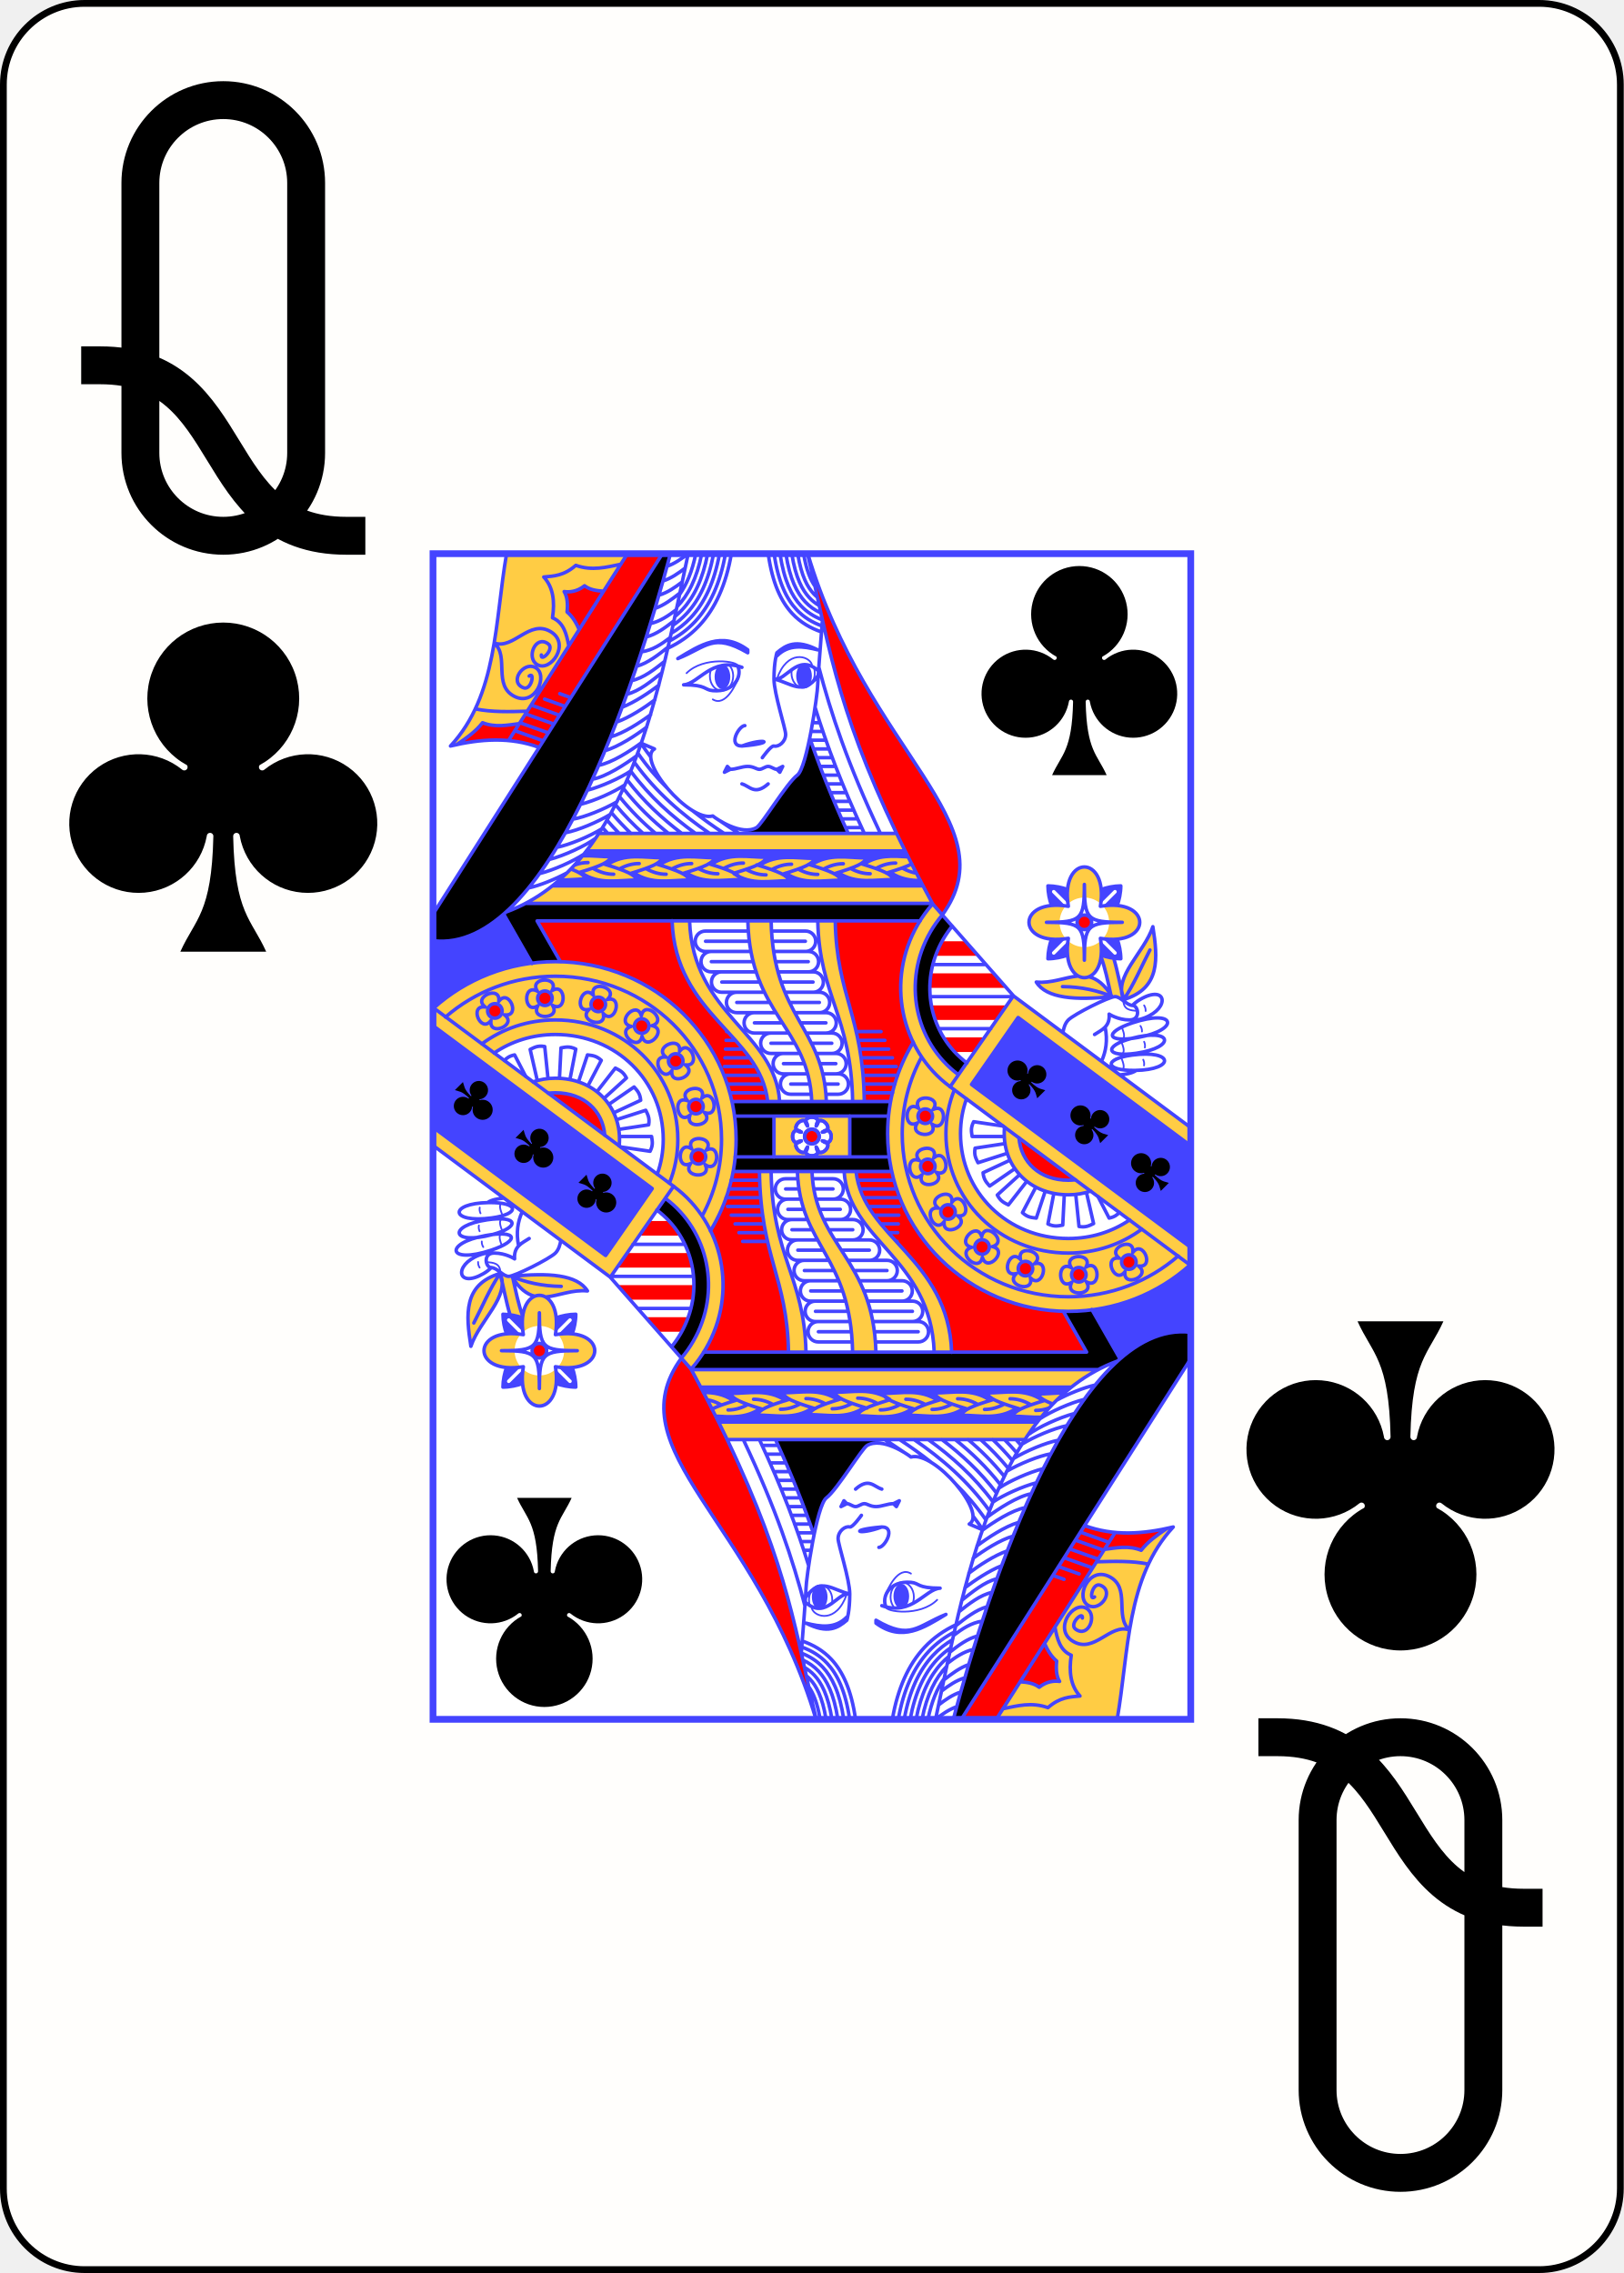
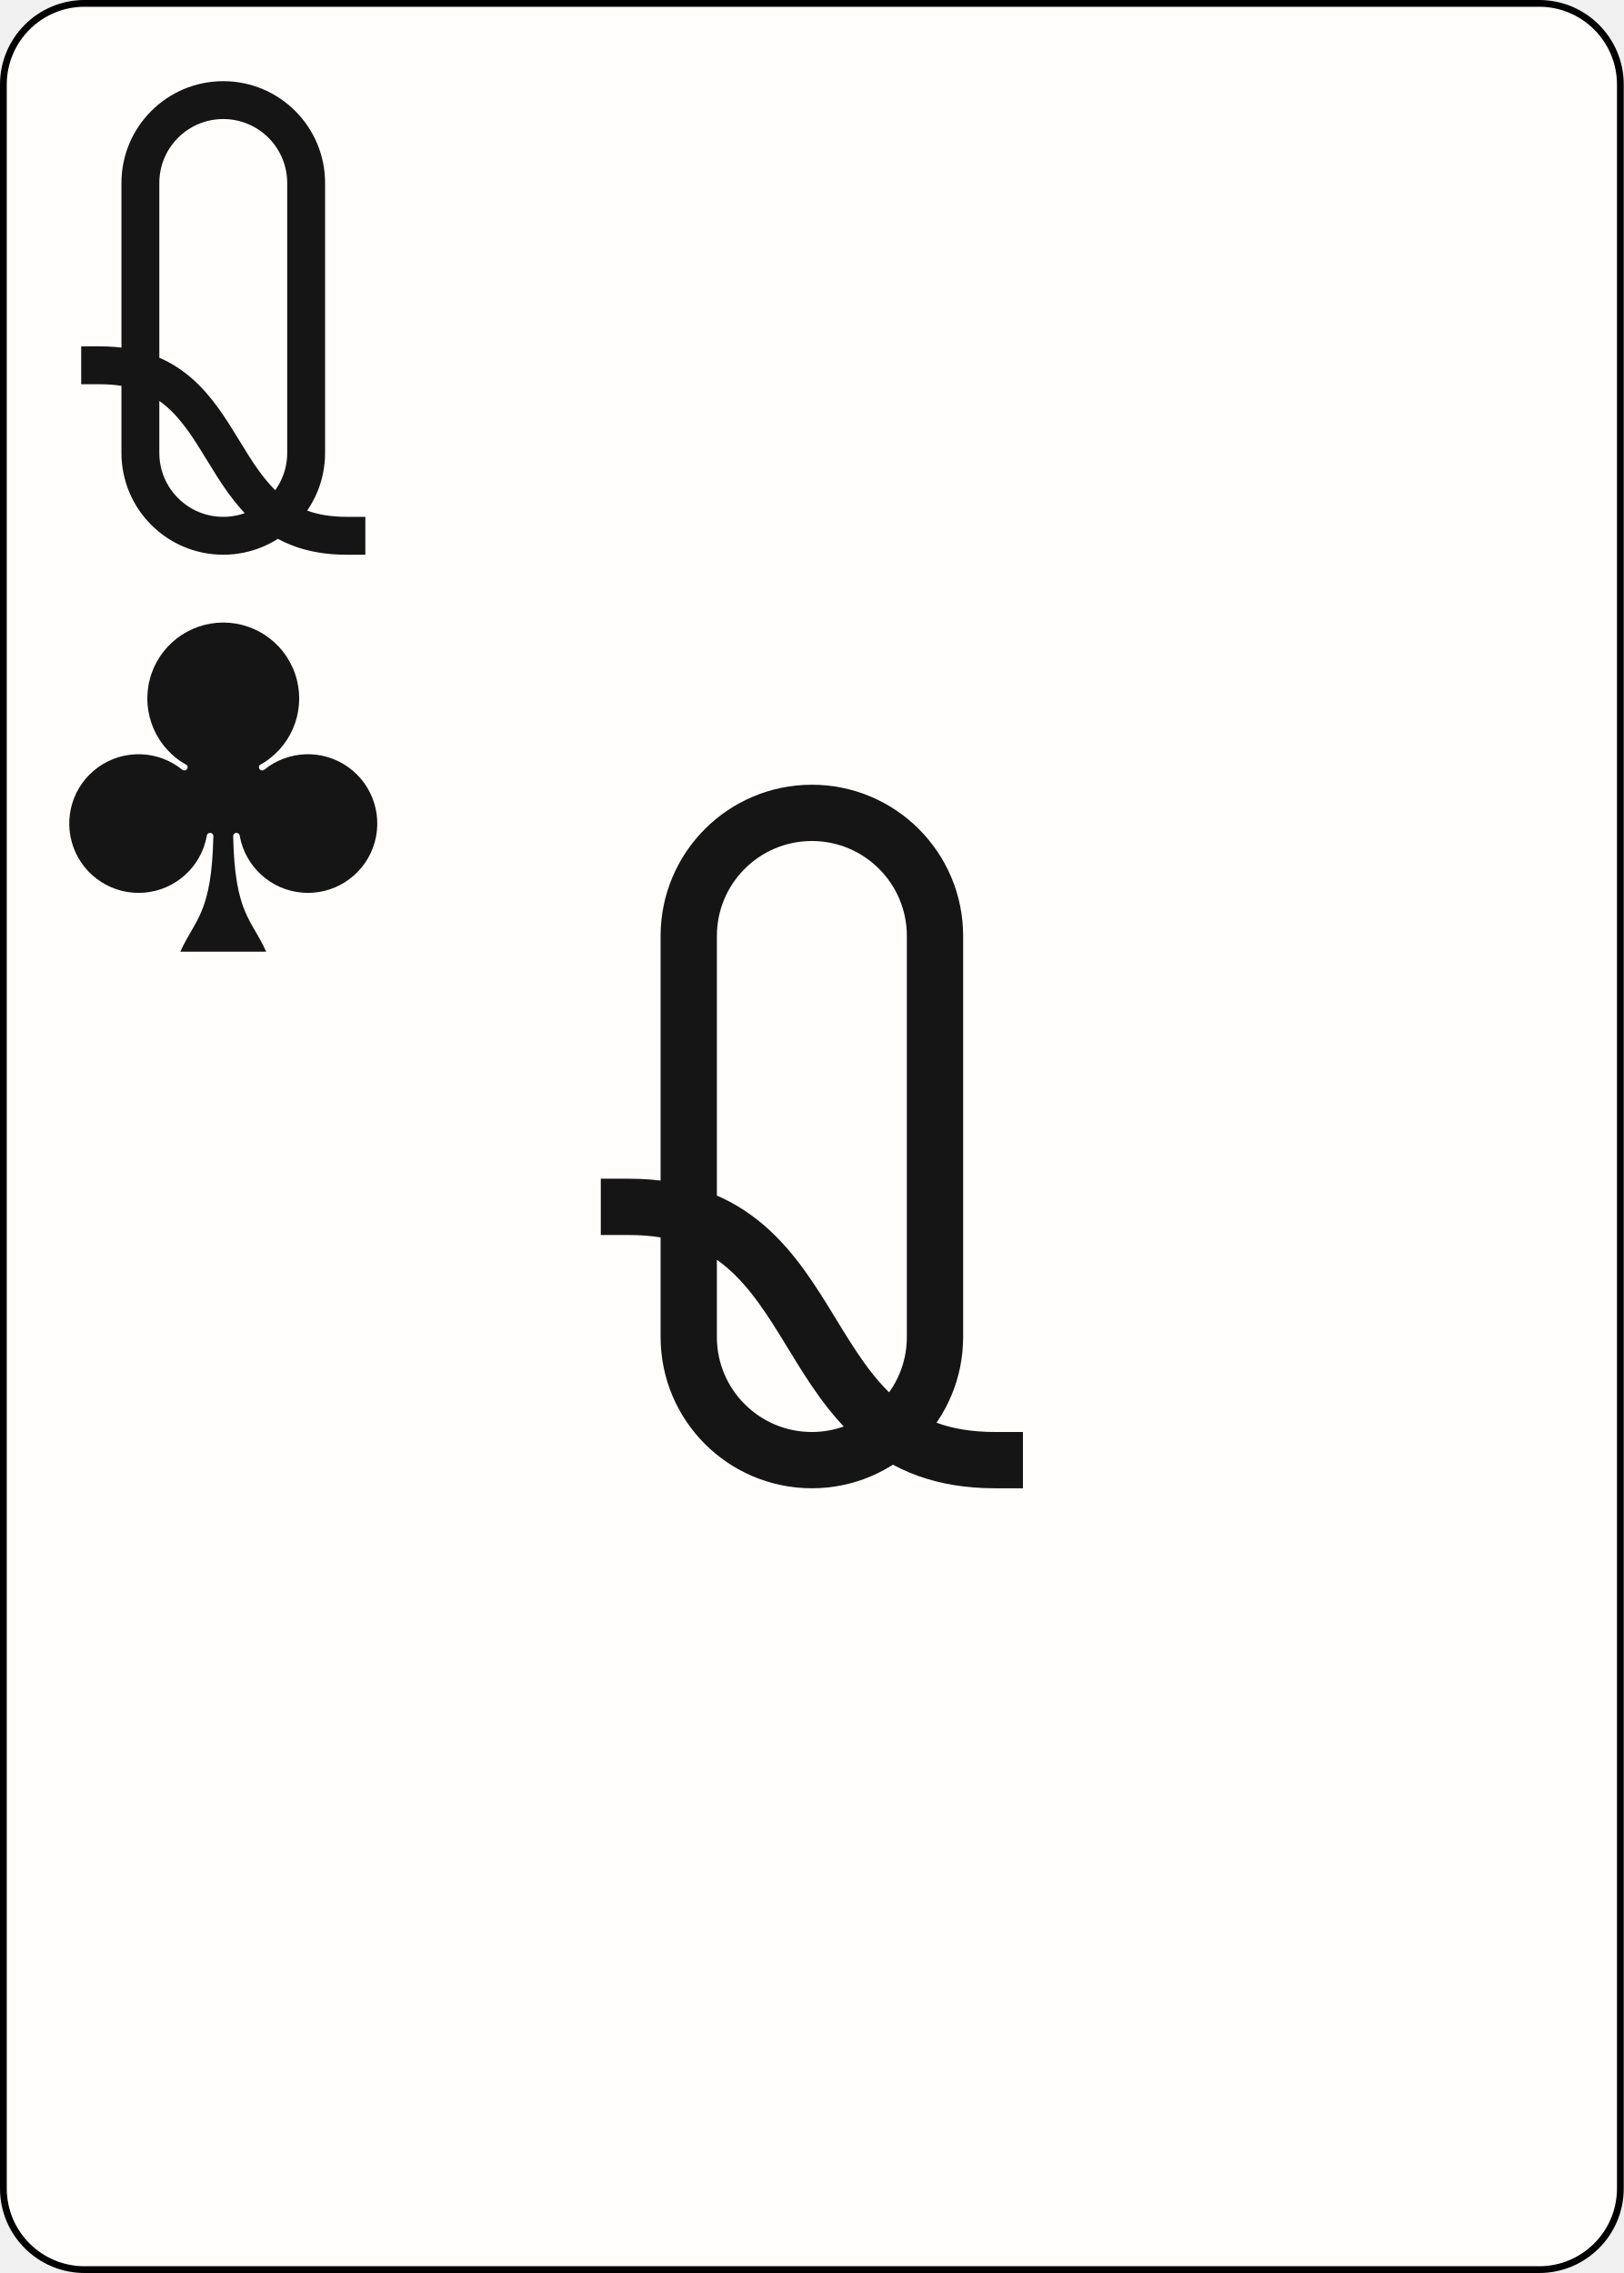
<svg xmlns="http://www.w3.org/2000/svg" xmlns:xlink="http://www.w3.org/1999/xlink" class="card" face="QC" height="3.5in" preserveAspectRatio="none" viewBox="-120 -168 240 336" width="2.5in">
  <defs>
+     <symbol id="SCQ" viewBox="-600 -600 1200 1200" preserveAspectRatio="xMinYMid">
+       <path d="M30 150C35 385 85 400 130 500L-130 500C-85 400 -35 385 -30 150A10 10 0 0 0 -50 150A210 210 0 1 1 -124 -51A10 10 0 0 0 -110 -65A230 230 0 1 1 110 -65A10 10 0 0 0 124 -51A210 210 0 1 1 50 150A10 10 0 0 0 30 150Z" fill="#151515" />
+     </symbol>
    <symbol id="VCQ" viewBox="-500 -500 1000 1000" preserveAspectRatio="xMinYMid">
-       <path d="M-260 100C40 100 -40 460 260 460M-175 0L-175 -285A175 175 0 0 1 175 -285L175 285A175 175 0 0 1 -175 285Z" stroke="black" stroke-width="80" stroke-linecap="square" stroke-miterlimit="1.5" fill="none" />
+       <path d="M-260 100C40 100 -40 460 260 460M-175 0L-175 -285A175 175 0 0 1 175 -285L175 285A175 175 0 0 1 -175 285Z" stroke="#151515" stroke-width="80" stroke-linecap="square" stroke-miterlimit="1.5" fill="none" />
    </symbol>
-     <symbol id="SCQ" viewBox="-600 -600 1200 1200" preserveAspectRatio="xMinYMid">
-       <path d="M30 150C35 385 85 400 130 500L-130 500C-85 400 -35 385 -30 150A10 10 0 0 0 -50 150A210 210 0 1 1 -124 -51A10 10 0 0 0 -110 -65A230 230 0 1 1 110 -65A10 10 0 0 0 124 -51A210 210 0 1 1 50 150A10 10 0 0 0 30 150Z" fill="black" />
-     </symbol>
-     <symbol id="CQ6" preserveAspectRatio="none" viewBox="0 0 1300 2000">
-       <path stroke="#44F" stroke-linecap="round" stroke-linejoin="round" stroke-width="3" fill="none" d="M1184.474,767.204c0.351,15.415 12.042,16.451 23.907,17.267M1181.451,811.742c3.624,9.318 6.246,17.206 2.045,21.086M1180.799,836.888c3.624,9.318 6.246,17.206 2.045,21.086M1180.799,864.63c3.624,9.318 6.246,17.206 2.045,21.086M1213.717,810.276c1.874,2.948 2.833,6.142 2.593,9.658M1220,837.405c1.457,3.175 1.974,6.47 1.259,9.92M1218.488,868.185c1.483,3.163 2.027,6.453 1.341,9.91M1220,775c1.874,2.948 2.833,6.142 2.593,9.658M435,205c29.854,-29.76 89.915,-20.22 87.766,-12.149M480,250c21.575,13.391 40,-25 45,-40M590,215c17.561,-51.28 55,-40 60,-25M507.389,190.373C512.025,194.951 515,202.041 515,210c0,13.807 -8.954,25 -20,25 -11.046,0 -20,-11.193 -20,-25 0,-4.329 0.88,-8.4 2.429,-11.951M653.486,195.441C654.462,198.386 655,201.614 655,205c0,13.807 -8.954,25 -20,25 -11.046,0 -20,-11.193 -20,-25 0,-2.248 0.237,-4.427 0.683,-6.5" />
-       <use xlink:href="#SCQ" height="90" width="90" transform="translate(1017,901)scale(1,1)rotate(-45)translate(-45,-45)" />
-       <use xlink:href="#SCQ" height="90" width="90" transform="translate(1125,978)scale(1,1)rotate(-45)translate(-45,-45)" />
-       <use xlink:href="#SCQ" height="90" width="90" transform="translate(1229,1060)scale(1,1)rotate(-45)translate(-45,-45)" />
-     </symbol>
-     <symbol id="CQ5" preserveAspectRatio="none" viewBox="0 0 1300 2000">
-       <path stroke="#44F" stroke-linecap="round" stroke-linejoin="round" stroke-width="6" fill="none" d="M1300,984.779 996.277,759.002M1.196,779.562C56.29,730.138 129.568,700 210,700c171.208,0 310,136.553 310,305 10e-6,57.291 -16.055,110.892 -43.98,156.687M1.931,780.02l410.831,305.396M513.054,940h271.265M1300,1190.265 923.935,910.712M995.839,758.469 887.238,914.584M1003.748,795.85l-79.783,114.688M857.199,600.859 995.817,758.501M886.75,914.2C801.788,851.428 776.521,731.931 831.679,636.394c7.512,-13.01 16.154,-24.951 25.724,-35.766M901.002,893.651c-74.41,-55.386 -96.537,-160.121 -47.672,-244.758 6.038,-10.457 12.883,-20.13 20.404,-28.982M1004.2,796.043l295.8,219.887M916.148,873.919C851.943,826.128 832.433,735.788 875.199,661.715c4.713,-8.163 9.972,-15.754 15.701,-22.768M995.058,760H853.114M948.905,705H857.469M957.032,815H867.918M856.888,600H158.867M840.923,570H204.844M810,510H262.997M795.06,480H284.483M642.495,0.159C676.821,141.573 688.844,258.107 795.312,480c17.86,37.224 38.379,77.412 62.106,121.181M835.988,630H179.392M690.092,630.29c2.322,128.345 47.798,162.203 49.837,309.394M660.11,630.29c2.786,128.345 57.357,162.203 59.805,309.394M580.102,630.115c3.399,166.062 90.388,181.846 94.73,309.83M540.125,630.107c4.041,161.399 104.662,181.691 109.681,309.838M440.176,630.1c5.673,161.472 146.941,190.921 154.509,309.865M410.168,629.718c5.633,161.815 151.469,195.793 164.083,310.257M517.652,965H781.417M509.15,925l62.516,-10e-6M504.582,910l62.916,1e-5M499.133,895l62.156,1e-5M499.838,880 553.158,880M500.807,865 543.344,865M501.773,850l30.053,-10e-6M502.742,835l16.242,2e-5M739.443,925h48.93M738.811,910h53.465M737.709,895 797.117,895M736.215,880H794.783M734.383,865h53.879M732.031,850h49.707M729.197,835H775.217M725.963,820h42.732M503.709,820l1.689,1e-5M1278.483,1205.026C1228.267,1248.565 1162.43,1275 1090,1275 932.085,1275 805,1149.714 805,995c-10e-6,-47.532 11.992,-92.13 33.2,-131.287M1215.934,1159.081C1180.985,1184.775 1137.859,1200 1090,1200c-118.247,0 -210,-91.356 -210,-205 -10e-6,-26.728 5.074,-51.778 14.401,-74.884M1102.059,1074.276c-3.866,0.477 -7.882,0.724 -12.059,0.724 -49.229,0 -81.28,-31.039 -84.697,-72.551M1128.178,1093.705C1116.585,1097.779 1103.872,1100 1090,1100c-65.355,0 -110,-46.117 -110,-105 0,-3.776 0.184,-7.432 0.545,-10.984M1195.088,1143.205C1165.452,1163.257 1129.736,1175 1090,1175c-105.024,0 -185,-80.047 -185,-180 -10e-6,-21.157 3.582,-40.966 10.251,-59.442M657.5,981.893c3.536,-24.749 35.355,7.071 10.607,10.607 20,-15 20,30 0,15 24.749,3.535 -7.071,35.355 -10.607,10.607 15,20 -30,20 -15,0 -3.536,24.749 -35.355,-7.071 -10.607,-10.607 -20,15 -20,-30 0,-15 -24.749,-3.535 7.071,-35.355 10.607,-10.607 -15,-20 30,-20 15,0v0M662.5,1000A12.5,12.5 0 0 1 650,1012.5 12.5,12.5 0 0 1 637.5,1000 12.5,12.5 0 0 1 650,987.5 12.5,12.5 0 0 1 662.5,1000v0M585,965v70M218.769,700.347 178.628,630.099M169.752,703.316 121.678,619.187M393.636,-1.6083941e-4 -3.6588575e-4,618.572M182.285,332.461C132.42,314.002 81.424,317.784 30,330 110.68,243.29 106.097,115.712 126.231,-0.019M333.636,-1.381201e-4 129.949,320.081M407.504,-0.495C347.657,225.87 197.332,687.942 0.002,664.067M437.92,-0.377C389.737,223.713 339.24,535.909 125.687,614.725M140.371,303.704l48.889,17.46M149.074,290.027l48.888,17.46M158.703,274.894l48.889,17.46M168.334,259.762l48.889,17.46M191.5,249.464l35.351,12.625M217.5,240.178l18.981,6.779M41.885,326.784C57.688,315.967 73.403,305.062 85,290c21.739,8.59 42.457,4.21 63.307,1.516M72.987,266.426c27.732,5.564 57.993,4.792 88.322,3.845M105.351,153.767C131.238,176.184 102.29,226.145 140,245c36.056,18.028 59.083,-37.958 35,-50 -20,-10 -45,25 -20,35 14.131,5.652 20.131,-28.64 10,-20M105.154,153.345c33.418,11.492 60.155,-41.413 96.812,-19.505 34.602,20.681 -0.183,70.226 -23.296,56.412 -19.194,-11.472 -3.156,-51.381 18.729,-35.696 12.371,8.866 -13.299,32.383 -11.472,19.194M232.953,158.421C229.172,137.653 224.093,117.97 205,110c4.185,-27.894 1.423,-52.339 -15,-70 17.356,-1.619 34.466,-1.969 55,-20 27.97,9.931 52.531,3.199 77.423,-1.913M250.778,130.151C245.718,118.856 239.783,108.146 230,100c1.504,-14.349 0.287,-26.396 -5,-35 8.496,1.206 21.772,0.599 35,-10 8.991,6.928 20.596,8.627 32.671,9.386M394.495,46.885c13.934,-4.563 26.21,-13.093 38.203,-22.3M387.56,71.24C402.284,66.86 415.129,57.983 427.663,48.362M380.892,93.913c15.639,-5.459 29.216,-15.853 42.72,-26.421M372.922,119.952c16.641,-3.748 30.812,-13.406 44.601,-23.982M365.915,142.958c17.686,-4.808 32.63,-16.179 47.473,-27.792M357.527,168.441c18.785,-2.66 34.356,-13.013 49.436,-24.542M349.336,193.211c19.367,-5.353 37.923,-20.228 54.055,-33.012M340.81,217.826c20.312,-4.34 39.847,-19.82 56.77,-33.234M332.495,241.19c21.753,-5.309 42.553,-23.03 60.13,-36.835M324.415,263.521c21.962,-8.66 47.288,-25.829 63.013,-37.795M314.768,288.99c22.178,-7.638 48.957,-25.451 65.936,-38.211M304.756,314.31c22.09,-6.185 50.266,-24.471 68.662,-38.076M295.016,337.987c23.379,-6.632 53.476,-26.685 71.603,-40.397M284.235,363.121c22.643,-4.32 53.991,-24.473 73.969,-39.228M273.576,386.992c23.431,-4.181 56.539,-25.801 76.566,-40.791M264.803,405.875c24.057,-6.308 56.528,-20.98 74.839,-33.277M252.972,430.092c24.159,-6.009 57.732,-21.062 76.538,-33.656M239.792,455.583c21.064,-3.607 53.839,-17.136 75.832,-29.886M226.997,478.928c22.278,-4.36 55.94,-18.663 77.112,-31.55M212.379,503.852c22.427,-4.477 56.123,-18.85 77.147,-31.73M199.124,524.801c26.144,-6.728 62.615,-23.588 79.85,-36.518M182.562,548.944c24.044,-5.904 57.633,-20.912 76.609,-33.531M163.805,573.558c19.156,-4.09 45.851,-14.943 66.056,-25.885M661.877,194.546c20.526,78.558 49.889,167.389 105.543,285.038M668.153,113.288C665.264,149.955 660,217.745 660,225c0,15 -18.164,142.538 -35,155 -17.901,13.25 -60.727,84.764 -70,90 -25.806,14.571 -68.619,-14.676 -75,-20 -40.525,11.388 -131.542,-97.081 -100,-115l-23.233,-9.957M655.865,264.818c19.063,61.807 45.052,131.477 84.196,215.326M646.267,316.049c16.729,48.809 37.961,102.625 66.08,163.751M735.424,470H707.98M728.566,455 701.295,455M721.896,440H694.609M715.338,425 688.229,425M708.979,410 681.984,410M702.721,395 675.74,395M696.697,380H669.891M690.744,365 664.092,365M685.219,350H658.398M679.719,335H653.039M674.219,320H647.68M669.021,305 649.015,305M663.856,290H651.067M403.081,403.569C384.659,385.28 367.245,364.973 351.203,341.917M499.647,480.085C480.8,467.686 462.295,454.602 444.405,440.286M474.764,480.089C427.465,447.622 382.831,409.814 345.322,357.736M450.501,480.066C410.107,450.979 372.044,417.225 339.195,373.028M427.075,480.151C393.178,454.454 361.2,424.911 332.919,387.965M404.064,480.012C376.394,457.835 350.201,432.699 326.497,402.577M382.141,480.187C360.128,461.526 339.177,440.738 319.823,416.75M360.497,480.02c-16.625,-14.96 -32.567,-31.29 -47.58,-49.479M339.916,480.219C328.144,468.99 316.755,456.994 305.841,444.047M319.538,480.013C312.35,472.723 305.322,465.114 298.475,457.142M299.983,480.027c-3.088,-3.326 -6.143,-6.717 -9.163,-10.178M373.426,348.627c-5.559,-7.233 -10.976,-14.751 -16.237,-22.58M525,480c-11.007,-6.987 -21.924,-14.154 -32.698,-21.608M400,550c-11.508,0.084 -22.758,-3.17 -33.797,-9.171M344.866,547.812C375.596,568.645 408.061,559.823 440,560c-4.364,-9.305 -15.999,-15.118 -55.824,-27.242M443.765,531.706c-11.508,-0.084 -22.758,3.17 -33.797,9.171M388.631,533.894c30.729,-20.833 63.195,-12.011 95.134,-12.188 -4.364,9.305 -15.999,15.118 -55.824,27.242M488.797,549.171C477.289,549.256 466.039,546.001 455,540M433.663,546.983c30.729,20.833 63.195,12.011 95.134,12.188 -4.364,-9.305 -15.999,-15.118 -55.824,-27.242M532.562,530.878c-11.508,-0.084 -22.758,3.17 -33.797,9.171M477.428,533.065c30.729,-20.833 63.195,-12.011 95.134,-12.188 -4.364,9.305 -15.999,15.118 -55.824,27.242M571.369,551.106c-11.508,0.084 -22.758,-3.17 -33.797,-9.171M516.235,548.918c30.729,20.833 63.195,12.011 95.134,12.188 -4.364,-9.305 -15.999,-15.118 -55.824,-27.242M615.134,532.812c-11.508,-0.084 -22.758,3.17 -33.797,9.171M560,535c30.729,-20.833 63.195,-12.011 95.134,-12.188 -4.364,9.305 -15.999,15.118 -55.824,27.242M660.165,550.277c-11.508,0.084 -22.758,-3.17 -33.797,-9.171M605.032,548.089c30.729,20.833 63.195,12.011 95.134,12.188 -4.364,-9.305 -15.999,-15.118 -55.824,-27.242M703.93,531.983c-11.508,-0.084 -22.758,3.17 -33.797,9.171M648.797,534.171c30.729,-20.833 63.195,-12.011 95.134,-12.188 -4.364,9.305 -15.999,15.118 -55.824,27.242M750.032,549.122c-11.508,0.084 -22.758,-3.17 -33.797,-9.171M694.898,546.935c30.729,20.833 63.195,12.011 95.134,12.188 -4.364,-9.305 -15.999,-15.118 -55.824,-27.242M793.797,530.829C782.289,530.744 771.039,533.999 760,540M738.663,533.017c24.743,-16.774 50.612,-14.322 76.425,-12.823M821.53,532.19c-8.333,4.473 -21.699,9.226 -43.558,15.881M310,550c-11.508,0.084 -22.758,-3.17 -33.797,-9.171M254.866,547.812c30.729,20.833 63.195,12.011 95.134,12.188 -4.364,-9.305 -15.999,-15.118 -55.824,-27.242M353.765,531.706c-11.508,-0.084 -22.758,3.17 -33.797,9.171M298.631,533.894c30.729,-20.833 63.195,-12.011 95.134,-12.188 -4.364,9.305 -15.999,15.118 -55.824,27.242M256.89,518.377c16.295,-0.549 32.754,1.711 49.075,1.62 -4.364,9.305 -15.999,15.118 -55.824,27.242M265.966,529.997c-7.813,-0.057 -15.508,1.425 -23.098,4.26M218.576,559.997c14.509,-0.011 29.121,-1.787 43.624,-1.706 -2.955,-6.301 -9.244,-11 -25.362,-17.143M829.563,548.283c-7.888,-1.319 -15.66,-4.163 -23.328,-8.332M784.898,546.935c16.734,11.345 33.983,13.895 51.381,13.894M981.427,1012.159 930,1020c-2.197,12.537 1.914,18.211 5,25l50.346,-16.208M990.046,1040.577l-46.358,21.575c1.13,12.678 6.571,17.092 11.312,22.848l43.329,-29.894M1006.604,1065.375l-38.486,35.021c5.78,11.339 12.476,13.403 19.023,16.974l31.678,-40.556M1034.28,1086.789l-23.009,43.889c9.355,8.631 16.351,8.244 23.73,9.322l15.424,-46.379M1065.125,1097.582 1055,1150c11.46,5.538 18.041,3.134 25.415,2.02l2.627,-52.328M1102.68,1099.282l5.642,55.094c12.536,2.204 18.212,-1.903 25.003,-4.985l-12.301,-53.516M978.19,982.094l-50.64,-7.461C921.774,985.975 924.04,992.604 925,1000h55.238M857.014,966.163a12.5,12.5 0 0 1 -13.44,11.484 12.5,12.5 0 0 1 -11.484,-13.44 12.5,12.5 0 0 1 13.44,-11.484 12.5,12.5 0 0 1 11.484,13.44v0M831.113,976.668c-26.097,12.998 -21.794,-41.833 1.956,-24.923 -12.998,-26.097 41.833,-21.794 24.923,1.956 26.097,-12.998 21.794,41.833 -1.956,24.923 12.998,26.097 -41.833,21.794 -24.923,-1.956v0M861.192,1049.113a12.5,12.5 0 0 1 -10.094,14.513 12.5,12.5 0 0 1 -14.513,-10.094 12.5,12.5 0 0 1 10.094,-14.513 12.5,12.5 0 0 1 14.513,10.094v0M838.795,1065.835c-21.955,19.183 -31.676,-34.951 -4.419,-24.606 -19.183,-21.955 34.951,-31.676 24.606,-4.419 21.955,-19.183 31.676,34.951 4.419,24.606 19.183,21.955 -34.951,31.676 -24.606,4.419v0M895.081,1124.589a12.5,12.5 0 0 1 -6.573,16.41 12.5,12.5 0 0 1 -16.41,-6.573 12.5,12.5 0 0 1 6.573,-16.41 12.5,12.5 0 0 1 16.41,6.573v0M877.016,1145.918c-17.081,23.627 -38.723,-26.936 -9.837,-22.983 -23.627,-17.081 26.936,-38.723 22.983,-9.837 17.081,-23.627 38.723,26.936 9.837,22.983 23.627,17.081 -26.936,38.723 -22.983,9.837v0M950.483,1180.394a12.5,12.5 0 0 1 0.621,17.667 12.5,12.5 0 0 1 -17.667,0.621 12.5,12.5 0 0 1 -0.621,-17.667 12.5,12.5 0 0 1 17.667,-0.621v0M942.581,1207.205c-6.074,28.515 -46.306,-8.986 -18.287,-17.046 -28.515,-6.074 8.986,-46.306 17.046,-18.287 6.074,-28.515 46.306,8.986 18.287,17.046 28.515,6.074 -8.986,46.306 -17.046,18.287v0M1020,1214.696a12.5,12.5 0 0 1 8.413,15.547 12.5,12.5 0 0 1 -15.547,8.414 12.5,12.5 0 0 1 -8.413,-15.547 12.5,12.5 0 0 1 15.547,-8.414v0M1024.847,1242.223c7.243,28.241 -45.471,12.547 -23.961,-7.133 -28.241,7.243 -12.547,-45.471 7.133,-23.961 -7.243,-28.241 45.471,-12.547 23.961,7.133 28.241,-7.243 12.547,45.471 -7.133,23.961v0M1107.582,1224.717a12.5,12.5 0 0 1 12.909,12.078 12.5,12.5 0 0 1 -12.078,12.909 12.5,12.5 0 0 1 -12.909,-12.078 12.5,12.5 0 0 1 12.078,-12.909v0M1120.906,1249.287c15.823,24.488 -39.147,26.316 -24.986,0.831 -24.488,15.823 -26.316,-39.147 -0.831,-24.986 -15.823,-24.488 39.147,-26.316 24.986,-0.831 24.488,-15.823 26.316,39.147 0.831,24.986v0M1189.011,1203.936a12.5,12.5 0 0 1 16.366,6.681 12.5,12.5 0 0 1 -6.681,16.367 12.5,12.5 0 0 1 -16.366,-6.681 12.5,12.5 0 0 1 6.681,-16.367v0M1210.221,1222.141c23.514,17.236 -27.19,38.545 -23.048,9.686 -17.236,23.514 -38.545,-27.19 -9.686,-23.048 -23.514,-17.236 27.19,-38.545 23.048,-9.686 17.236,-23.514 38.544,27.191 9.686,23.048v0M1141.176,1103.578 1160,1140c9.205,-1.875 13.674,-5.58 17.47,-9.545M642.958,0.142C744.826,342.337 988.87,461.555 873.734,619.912M1090,605c-15,-90 70,-90 55,0 90,-15 90,70 0,55 15,90 -70,90 -55,0 -90,15 -90,-70 0,-55v0M1117.5,567.5c0,60 5,65 65,65 -60,0 -65,5 -65,65 0,-60 -5,-65 -65,-65 60,0 65,-5 65,-65v0M1130,632.5a12.5,12.5 0 0 1 -12.5,12.5 12.5,12.5 0 0 1 -12.5,-12.5 12.5,12.5 0 0 1 12.5,-12.5 12.5,12.5 0 0 1 12.5,12.5v0M1061.282,603.639C1057.788,595.19 1055,581.201 1055,570c11.201,0 25.19,2.788 33.639,6.282M1146.361,576.282C1154.81,572.788 1168.799,570 1180,570c0,11.201 -2.788,25.19 -6.282,33.639M1061.282,661.361C1057.788,669.81 1055,683.799 1055,695c11.201,0 25.19,-2.788 33.639,-6.282M1146.361,688.718C1154.81,692.212 1168.799,695 1180,695c0,-11.201 -2.788,-25.19 -6.282,-33.639M1080.719,821.783c1.01,-6.686 3.439,-15.941 9.281,-21.783 10,-10 70,-40 80,-40 10,0 20,15 30,15 10,0 15,25 -5,25 -20,0 -35,-10 -35,-10 1.742,21.621 -12.85,27.104 -25,35M1153.114,812.229c4.683,23.139 1.313,41.743 -5.947,58.157M1200,805c75,-25 81.847,11.93 10,25 -54.999,10.005 -59.523,-8.492 -10,-25v0M1198.2,831.716c70.636,-18.931 77.553,15.292 8.552,25.39 -52.822,7.73 -56.804,-12.458 -8.552,-25.39v0M1199.296,860.311c71.881,-9.683 74.714,25.171 5.475,26.3 -53.004,0.864 -54.578,-19.685 -5.475,-26.3v0M1199.897,775.225c3.316,-3.587 7.774,-7.17 13.406,-10.444 45.029,-26.181 52.141,14.277 7.592,31.666 -9.145,3.569 -16.142,4.234 -20.894,2.949M1185,765c-18.207,-39.306 35,-80 50,-125 8.442,53.825 13.58,106.049 -50,125v0M1185,765c17.822,-26.387 30.237,-56.503 45,-85M1125.86,726.041c13.272,3.425 26.206,12.941 39.14,33.959 -62.532,6.437 -112.583,3.272 -130,-25 25.777,2.578 48.897,-8.134 70.729,-10.211M1165,760c-24.021,-10.251 -51.599,-16.772 -85,-17.184M666.518,134.316C647.639,127.754 630.732,118.154 616.43,102.822 597.241,82.252 582.223,50.736 575.104,0.061M667.285,123.989C650.636,117.898 636.137,109.287 623.742,96 606.437,77.449 592.214,48.551 585.214,0.12M668.084,113.623C653.746,108.057 641.581,100.464 631.055,89.18 615.61,72.623 602.196,46.311 595.329,0.175M662.525,88.967C656.23,85.323 650.732,80.953 645.68,75.537 633.874,62.881 622.123,41.64 615.573,0.255M665.31,101.621C654.957,96.853 646.173,90.725 638.367,82.357 624.756,67.766 612.167,44.009 605.449,0.221M659.451,74.771c-2.266,-1.844 -4.403,-3.852 -6.459,-6.056C642.959,57.96 632.065,39.196 625.703,0.27M511.871,0.155C502.759,53.1 484.3,93.966 456.903,123.336c-16.31,17.484 -34.989,29.931 -54.087,38.912M501.725,0.145C492.765,50.874 475.114,89.152 449.59,116.514c-13.337,14.297 -28.342,25.033 -43.924,33.185M491.572,0.122C482.778,48.601 465.949,84.318 442.278,109.693c-10.328,11.072 -21.714,19.879 -33.646,26.941M481.414,0.081C472.801,46.273 456.807,79.457 434.965,102.871c-7.229,7.749 -15.006,14.317 -23.161,19.911M423.176,69.886C434.983,53.128 444.586,30.717 450.845,0.143M471.251,0.019C462.837,43.888 447.688,74.573 427.653,96.051c-4.039,4.329 -8.259,8.265 -12.634,11.848M461.061,0.045C452.605,42.781 437.685,71.417 418.627,91.028M655.237,55.686C648.148,45.764 640.757,29.54 635.816,0.141M401.712,21.587C414.795,16.883 426.445,8.747 437.839,0M420,180c37.87,-22.798 75.447,-48.05 120,-15v5c-60,-35 -70,-10 -120,10v0M590,170l-0.003,5.472C610,155 635.344,158.686 660,165c-37.171,-18.904 -54.466,-8.261 -70,5v0M590,170c0,0 -5,15 -5,45 0,25 20,85 20,95 0,13.032 -12.277,22.123 -20,20 -4.821,-1.326 -20,20 -20,20M535,295c-10,0 -30,35 -5,35 40,-15 60,-5 0,0M505,365l-5,10 10,-5 -5,-5v0M600,365l-5,10 -5,-5 10,-5v0M510,370c10,0 20,-5 30,-5 10,0 15,5 20,5 5,0 10,-5 15,-5 5,0 10,5 15,5M530,395c13.51,3.754 21.865,20.501 45,0M530,195c-52.197,-18.082 -74.36,28.531 -100,30 40,0 35.054,8.73 50,10 38.304,3.254 50.908,-26.427 42.668,-42.342M660,200c-35,-30 -55,20 -75,15 29.239,6.592 50,30 75,-5M1162.673,755.563c-4.946,-21.883 -9.234,-43.761 -16.584,-63.761M1185,765c-6.227,-23.877 -10.324,-48.418 -17.233,-71.138M1205.848,886.953c-6.148,4.441 -17.953,6.431 -27.298,7.323M582.359,665l56.467,2e-5M587.832,700l55.961,-10e-6M597.332,735l54.646,-1e-5M611.74,770h51.09M630.273,805l43.852,-2e-5M649.182,840l34.961,4e-5M663.686,875h27.432M671.883,910l23.131,-3e-5M584.551,682.5h54.275c9.762,0.138 17.749,-7.737 17.749,-17.5 0,-9.763 -7.987,-17.638 -17.749,-17.5h-56.467M592.025,717.5l51.768,2e-5c9.762,0.138 17.749,-7.737 17.749,-17.5 0,-9.763 -7.987,-17.638 -17.749,-17.5h-55.961M603.898,752.5l48.08,-10e-6c9.762,0.138 17.749,-7.737 17.749,-17.5 0,-9.763 -7.987,-17.638 -17.749,-17.5h-54.646M620.682,787.5l42.148,-10e-6c9.762,0.138 17.749,-7.737 17.749,-17.5 0,-9.763 -7.987,-17.638 -17.749,-17.5h-51.09M639.986,822.5 674.125,822.5c9.762,0.138 17.749,-7.737 17.749,-17.5 0,-9.763 -7.987,-17.638 -17.749,-17.5h-43.852M657.187,857.5l26.955,10e-6c9.762,0.138 17.749,-7.737 17.749,-17.5 0,-9.763 -7.987,-17.638 -17.749,-17.5h-34.961M668.555,892.5l22.563,10e-6c9.762,0.138 17.749,-7.737 17.749,-17.5 0,-9.763 -7.987,-17.638 -17.749,-17.5h-27.432M674.111,927.5l20.902,-10e-6c9.762,0.138 17.749,-7.737 17.749,-17.5 0,-9.763 -7.987,-17.638 -17.749,-17.5h-23.131M467.6,665l75.16,-10e-6M477.541,700l71.77,2e-5M495.436,735h65.541M521.162,770h56.842M551.424,805 599.338,805M579.857,840 620.77,840M601.25,875h35.867M613.795,910h32.811M541.008,647.5 467.6,647.5c-9.762,-0.138 -17.749,7.737 -17.749,17.5 0,9.763 7.987,17.638 17.749,17.5h75.16M545.449,682.5h-67.908c-9.762,-0.138 -17.749,7.737 -17.749,17.5 0,9.763 7.987,17.638 17.749,17.5h71.77M554.584,717.5l-59.148,10e-6c-9.762,-0.138 -17.749,7.737 -17.749,17.5 0,9.763 7.987,17.638 17.749,17.5h65.541M568.793,752.5l-47.631,-2e-5c-9.762,-0.138 -17.749,7.737 -17.749,17.5 0,9.763 7.987,17.638 17.749,17.5h56.842M588.367,787.5 551.424,787.5c-9.762,-0.138 -17.749,7.737 -17.749,17.5 0,9.763 7.987,17.638 17.749,17.5h47.914M610.391,822.5l-30.533,-2e-5c-9.762,-0.138 -17.749,7.737 -17.749,17.5 0,9.763 7.987,17.638 17.749,17.5h40.912M629.789,857.5 601.25,857.5c-9.762,-0.138 -17.749,7.737 -17.749,17.5 0,9.763 7.987,17.638 17.749,17.5h35.867M642.633,892.5l-28.838,-2e-5c-9.762,-0.138 -17.749,7.737 -17.749,17.5 0,9.763 7.987,17.638 17.749,17.5h32.811" />
-     </symbol>
-     <symbol id="CQ4" preserveAspectRatio="none" viewBox="0 0 1300 2000">
-       <path fill="black" d="M393.637,0 0,618.572v45.486C197.241,687.924 347.448,226.477 407.35,0ZM646.217,316.484C639.936,347.246 632.342,374.565 625,380c-17.901,13.25 -60.727,84.764 -70,90 -5.433,3.068 -11.62,4.193 -18.062,4.008L538.178,480 711.879,479.9C684.228,418.674 662.996,364.858 646.217,316.484ZM158.996,599.918c-10.551,5.538 -21.688,10.518 -33.309,14.807l-4.01,4.463 47.604,83.805C182.286,700.909 196.035,700 210,700c2.949,0 5.888,0.041 8.793,0.234l-39.783,-70.186 656.879,-0.268c6.402,-10.604 13.643,-20.259 21.256,-29.467zm714.738,19.994c-7.522,8.852 -14.367,18.523 -20.404,28.98 -48.865,84.637 -26.738,189.372 47.672,244.758l15.146,-19.732c-64.205,-47.79 -83.715,-138.13 -40.949,-212.203 4.713,-8.163 9.972,-15.753 15.701,-22.768zM512.967,939.855C517.543,960.745 520,982.591 520,1005c0,9.936 -0.483,19.761 -1.422,29.727l66.41,0.273 -0.205,-70 196.674,-0.076c0.87,-8.408 2.041,-16.642 3.201,-24.844z" />
-     </symbol>
-     <symbol id="CQ3" preserveAspectRatio="none" viewBox="0 0 1300 2000">
-       <path fill="#44F" d="M636.568,188.838A13.432,21.162 0 0 0 623.135,210 13.432,21.162 0 0 0 636.568,231.162 13.432,21.162 0 0 0 650,210 13.432,21.162 0 0 0 636.568,188.838Zm-140,1.209a13.432,21.162 0 0 0 -13.434,21.162 13.432,21.162 0 0 0 13.434,21.162A13.432,21.162 0 0 0 510,211.209 13.432,21.162 0 0 0 496.568,190.047ZM263.244,509.838c-3.327,4.334 -6.738,8.583 -10.23,12.75l3.877,-4.211c2.037,-0.069 4.076,-0.093 6.117,-0.084 1.932,0.009 3.867,0.053 5.803,0.113 0.733,0.023 1.468,0.057 2.201,0.086 1.135,0.044 2.27,0.087 3.406,0.143 3.839,0.188 7.682,0.421 11.523,0.648 0.697,0.041 1.393,0.081 2.09,0.121 1.316,0.075 2.631,0.142 3.947,0.209 0.766,0.039 1.533,0.079 2.299,0.113 1.255,0.057 2.51,0.098 3.764,0.139 0.775,0.025 1.55,0.058 2.324,0.076 0.202,0.005 0.404,0.008 0.605,0.012 1.666,0.034 3.331,0.054 4.994,0.045 -0.136,0.291 -0.278,0.577 -0.43,0.861 -0.151,0.284 -0.31,0.564 -0.477,0.842 -0.047,0.079 -0.102,0.156 -0.15,0.234 -0.295,0.474 -0.609,0.941 -0.957,1.4 -10e-4,0.002 -0.002,0.004 -0.004,0.006 -0.202,0.266 -0.413,0.529 -0.635,0.791 -0.002,0.003 -0.004,0.005 -0.006,0.008 -0.221,0.261 -0.452,0.522 -0.693,0.779l-0.008,0.008c-0.242,0.258 -0.494,0.513 -0.758,0.768 -0.003,0.003 -0.006,0.007 -0.01,0.01 -0.263,0.254 -0.538,0.506 -0.824,0.758 -0.58,0.51 -1.208,1.015 -1.891,1.52 -0.682,0.504 -1.42,1.007 -2.215,1.51 -0.791,0.501 -1.641,1.002 -2.553,1.506 -0.004,0.002 -0.007,0.005 -0.012,0.008 -0.917,0.507 -1.899,1.016 -2.949,1.531 -1.044,0.512 -2.157,1.031 -3.342,1.557 -0.008,0.003 -0.014,0.008 -0.021,0.012 -5.964,2.643 -13.783,5.481 -24.08,8.812 -4.118,1.332 -8.636,2.745 -13.59,4.254 6.552,3.588 9.914,7.016 11.84,11.121 -3.626,-0.02 -7.258,0.075 -10.895,0.23 -10.908,0.466 -21.849,1.468 -32.73,1.477l11.787,-12.803c-7.981,7.882 -16.348,15.379 -25.139,22.447l635.588,0.326c-1.639,-3.08 -3.222,-6.101 -4.824,-9.143 -0.149,-2.2e-4 -0.298,-0.007 -0.447,-0.008 -0.923,-0.004 -1.847,-0.01 -2.77,-0.029 -0.008,-1.8e-4 -0.017,1.9e-4 -0.025,0 -0.083,-0.002 -0.167,-0.008 -0.25,-0.01 -0.99,-0.023 -1.978,-0.054 -2.967,-0.098 -0.007,-3.1e-4 -0.014,3.2e-4 -0.021,0 -0.181,-0.008 -0.361,-0.023 -0.541,-0.031 -0.849,-0.041 -1.697,-0.086 -2.545,-0.145 -14.05,-0.963 -27.956,-4.376 -41.523,-13.574l0.713,0.193c-0.313,-0.211 -0.627,-0.404 -0.939,-0.621 -2.219,0.209 -4.308,0.837 -6.473,1.496 6.554,3.588 9.906,7.015 11.832,11.121 -31.867,-0.177 -64.258,8.599 -94.926,-12.055 -2.161,0.675 -4.421,1.369 -6.775,2.086 6.556,3.589 9.91,7.017 11.836,11.123 -31.866,-0.177 -64.258,8.599 -94.926,-12.053 -1.845,0.574 -3.722,1.156 -5.705,1.76 6.556,3.589 9.908,7.015 11.834,11.121 -28.75,-0.16 -57.927,6.962 -85.881,-6.809 1.44,1.546 2.5,3.151 3.309,4.875 -31.866,-0.177 -64.258,8.599 -94.926,-12.053 -1.845,0.574 -3.722,1.154 -5.705,1.758 6.556,3.589 9.908,7.017 11.834,11.123 -31.939,-0.177 -64.403,8.645 -95.133,-12.188l20.211,-7.74c-7.126,2.594 -15.911,5.453 -26.912,8.805 6.556,3.589 9.908,7.017 11.834,11.123 -31.939,-0.177 -64.403,8.645 -95.133,-12.188l39.309,-15.055c2.696,0.821 5.239,1.607 7.684,2.373l-3.229,-1.236c30.729,-20.833 63.196,-12.01 95.135,-12.188 -2.698,5.752 -8.197,10.172 -21.393,15.57l11.803,-4.52c2.696,0.821 5.24,1.607 7.684,2.373l-3.229,-1.236c30.729,-20.833 63.196,-12.01 95.135,-12.188 -1.783,3.801 -4.826,7.02 -10.461,10.324 2.57,0.783 5.012,1.538 7.352,2.271l-3.229,-1.236c16.325,-11.067 33.14,-13.766 50.105,-13.891 14.97,-0.11 30.056,1.784 45.027,1.701 -2.304,4.912 -6.685,8.856 -16.117,13.264 2.37,0.724 4.649,1.429 6.82,2.109L560,535c30.729,-20.833 63.194,-12.01 95.133,-12.188 -1.783,3.801 -4.825,7.02 -10.461,10.324 2.575,0.785 5.02,1.541 7.363,2.275l-3.238,-1.24c30.729,-20.833 63.194,-12.01 95.133,-12.188 -1.708,3.641 -4.565,6.749 -9.754,9.908l0.031,-0.012c2.706,0.824 5.258,1.614 7.711,2.383l-3.256,-1.248c0.942,-0.638 1.887,-1.238 2.832,-1.822 0.297,-0.184 0.595,-0.363 0.893,-0.541 0.71,-0.426 1.421,-0.836 2.133,-1.232 0.272,-0.151 0.543,-0.308 0.814,-0.455 0.933,-0.505 1.867,-0.988 2.803,-1.445 0.22,-0.108 0.442,-0.205 0.662,-0.311 0.756,-0.36 1.512,-0.707 2.27,-1.037 0.306,-0.133 0.612,-0.264 0.918,-0.393 0.746,-0.314 1.494,-0.615 2.242,-0.902 0.228,-0.087 0.456,-0.181 0.684,-0.266 0.947,-0.353 1.894,-0.682 2.844,-0.994 0.271,-0.089 0.542,-0.172 0.812,-0.258 0.731,-0.231 1.463,-0.452 2.195,-0.66 0.284,-0.081 0.568,-0.163 0.852,-0.24 0.944,-0.258 1.889,-0.504 2.836,-0.727 0.051,-0.012 0.103,-0.023 0.154,-0.035 0.95,-0.221 1.9,-0.421 2.852,-0.609 0.288,-0.057 0.577,-0.11 0.865,-0.164 0.765,-0.143 1.529,-0.277 2.295,-0.4 0.232,-0.037 0.463,-0.078 0.695,-0.113 0.978,-0.15 1.956,-0.286 2.936,-0.406 0.193,-0.024 0.386,-0.042 0.578,-0.065 0.803,-0.094 1.606,-0.18 2.41,-0.256 0.301,-0.028 0.603,-0.056 0.904,-0.082 0.783,-0.067 1.566,-0.126 2.35,-0.178 0.215,-0.014 0.43,-0.032 0.645,-0.045 0.178,-0.011 0.356,-0.015 0.533,-0.025 1.253,-0.071 2.507,-0.122 3.762,-0.158 0.439,-0.013 0.877,-0.025 1.316,-0.033 1.387,-0.028 2.773,-0.044 4.162,-0.037 1.87,0.009 3.742,0.051 5.615,0.109 0.575,0.018 1.15,0.041 1.725,0.062 1.305,0.049 2.61,0.102 3.916,0.166 0.592,0.029 1.184,0.059 1.775,0.09 3.714,0.195 7.429,0.425 11.145,0.641 -1.715,-3.415 -3.435,-6.836 -5.105,-10.203zm261.742,35.729c-2.548,0.801 -5.198,1.622 -8.023,2.482 0.215,0.118 0.411,0.236 0.619,0.354zM1055,570c0,11.187 2.782,25.153 6.269,33.605 6.978,-0.644 14.9,-0.489 23.76,0.666l-22.15,-22.15c-1.932,-1.877 -0.604,-5.152 2.09,-5.152 0.811,5e-5 1.587,0.328 2.152,0.91l22.15,22.15c-1.155,-8.859 -1.31,-16.782 -0.666,-23.76C1080.153,572.782 1066.187,570 1055,570Zm125,0c-11.187,0 -25.153,2.782 -33.605,6.27 0.644,6.981 0.49,14.907 -0.666,23.771l22.162,-22.162c0.565,-0.582 1.341,-0.91 2.152,-0.91 2.694,7e-4 4.022,3.275 2.09,5.152l-22.148,22.148c8.854,-1.153 16.772,-1.307 23.746,-0.664C1177.218,595.153 1180,581.187 1180,570ZM121.359,618.908C83.231,651.688 42.699,669.219 0,664.049v108.76l1.197,6.754C46.845,738.612 104.977,710.901 169.535,702.959Zm963.682,41.82c-8.864,1.156 -16.791,1.31 -23.771,0.666C1057.782,669.847 1055,683.813 1055,695c11.187,0 25.153,-2.782 33.605,-6.27 -0.643,-6.974 -0.489,-14.892 0.664,-23.746l-22.137,22.137c-2.828,2.945 -7.187,-1.415 -4.242,-4.242zm64.93,0 22.15,22.15c2.945,2.828 -1.415,7.187 -4.242,4.242l-22.15,-22.15c1.155,8.859 1.31,16.782 0.666,23.76 8.453,3.488 22.419,6.27 33.605,6.27 0,-11.187 -2.782,-25.153 -6.269,-33.605 -6.978,0.644 -14.9,0.489 -23.76,-0.666zM1003.975,795.947 923.949,910.625 1300,1190.262v-174.332z" />
-     </symbol>
-     <symbol id="CQ2" preserveAspectRatio="none" viewBox="0 0 1300 2000">
-       <path fill="red" d="M333.65,0l-201,316.523 15.656,-25.008C127.456,294.209 106.739,298.59 85,290 73.403,305.062 57.688,315.967 42.553,326.918 72.359,320.998 101.338,318.041 130.033,320.705l0.182,-0.289c17.627,1.978 34.916,5.695 51.924,12.107L393.639,0Zm308.795,0c34.353,141.479 46.363,258.031 152.867,480 17.86,37.224 38.378,77.411 62.105,121.18l16.316,18.732C988.885,461.534 744.765,342.299 642.922,0ZM260,55c-13.228,10.599 -26.504,11.206 -35,10 5.287,8.604 6.504,20.651 5,35 9.783,8.146 15.717,18.856 20.777,30.15L292.672,64.387C280.597,63.628 268.991,61.928 260,55Zm857.5,565a12.5,12.5 0 0 0 -12.5,12.5 12.5,12.5 0 0 0 12.5,12.5 12.5,12.5 0 0 0 12.5,-12.5 12.5,12.5 0 0 0 -12.5,-12.5zm-707.178,9.859 -231.312,0.189 39.631,70.182c144.491,3.719 264.401,105.003 294.227,239.416l61.385,0.33C561.638,825.512 415.801,791.534 410.322,629.859Zm425.504,0.021 -145.889,0.264c2.476,128.49 47.953,162.348 50.021,309.697l44.734,0.055c7.158,-36.616 20.549,-70.856 39.242,-101.479 -30.081,-61.535 -29.635,-137.281 7.744,-202.023 1.295,-2.242 2.623,-4.454 4.146,-6.514zM873.631,665 861.963,690h74.246l-22.627,-25zm-19.092,55 -2.121,25h131.875l-21.92,-25zm0.707,55 7.07,25h103.945l18.031,-25zm20.859,55 19.092,25h33.941l17.678,-25zm-31.459,122.686a12.5,12.5 0 0 0 -12.555,11.521 12.5,12.5 0 0 0 11.482,13.439 12.5,12.5 0 0 0 13.439,-11.484 12.5,12.5 0 0 0 -11.482,-13.439 12.5,12.5 0 0 0 -0.885,-0.037zM650,987.5A12.5,12.5 0 0 0 637.5,1000 12.5,12.5 0 0 0 650,1012.5 12.5,12.5 0 0 0 662.5,1000 12.5,12.5 0 0 0 650,987.5Zm355.303,14.949c3.417,41.512 35.468,72.551 84.697,72.551 4.177,0 8.193,-0.245 12.059,-0.723zm-156.135,36.377a12.5,12.5 0 0 0 -2.488,0.193 12.5,12.5 0 0 0 -10.094,14.512 12.5,12.5 0 0 0 14.512,10.094 12.5,12.5 0 0 0 10.094,-14.512 12.5,12.5 0 0 0 -12.023,-10.287zm34.365,78.182a12.5,12.5 0 0 0 -4.863,1.008 12.5,12.5 0 0 0 -6.572,16.41 12.5,12.5 0 0 0 16.41,6.574 12.5,12.5 0 0 0 6.572,-16.41 12.5,12.5 0 0 0 -11.547,-7.582zm58.17,60.033a12.5,12.5 0 0 0 -8.887,3.975 12.5,12.5 0 0 0 0.621,17.666 12.5,12.5 0 0 0 17.666,-0.621 12.5,12.5 0 0 0 -0.621,-17.666 12.5,12.5 0 0 0 -8.779,-3.353zm252.178,25.92a12.5,12.5 0 0 0 -4.869,0.975 12.5,12.5 0 0 0 -6.682,16.367 12.5,12.5 0 0 0 16.367,6.682 12.5,12.5 0 0 0 6.68,-16.367 12.5,12.5 0 0 0 -11.496,-7.656zm-177.215,11.217a12.5,12.5 0 0 0 -12.213,8.932 12.5,12.5 0 0 0 8.414,15.547 12.5,12.5 0 0 0 15.547,-8.414 12.5,12.5 0 0 0 -8.414,-15.547 12.5,12.5 0 0 0 -3.334,-0.518zm90.916,10.539a12.5,12.5 0 0 0 -12.078,12.908 12.5,12.5 0 0 0 12.908,12.078 12.5,12.5 0 0 0 12.078,-12.908 12.5,12.5 0 0 0 -12.908,-12.078z" />
-     </symbol>
-     <symbol id="CQ1" preserveAspectRatio="none" viewBox="0 0 1300 2000">
-       <path fill="#FC4" d="M126.244,0C106.112,115.728 110.677,243.292 30,330c33.589,-7.979 66.994,-12.36 99.984,-9.607L333.643,0Zm668.941,480 -510.762,0.117c-33.066,50.77 -73.708,92.457 -125.197,119.68l697.926,0.793C833.69,557.412 813.172,517.224 795.186,480ZM1117.5,537.5c-16.937,0 -33.872,21.077 -28.146,63.227A42.5,42.5 0 0 1 1117.5,590a42.5,42.5 0 0 1 28.148,10.711C1151.368,558.572 1134.435,537.5 1117.5,537.5Zm-260.098,63.127c-9.57,10.815 -18.211,22.757 -25.723,35.768 -37.37,64.728 -37.814,140.449 -7.797,202.08C796.019,884.234 780,937.777 780,995c3e-5,168.447 138.792,305 310,305 80.432,0 153.709,-30.138 208.803,-79.562l-0.691,-0.516 1.889,-2.541v-27.119L923.949,910.625 1003.975,795.947 1300,1015.93V984.779L996.059,758.736 890.791,909.496l-0.447,-0.477 10.658,-15.369c-74.41,-55.386 -96.537,-160.121 -47.672,-244.758 6.038,-10.457 12.883,-20.128 20.404,-28.98zm213.152,2.594c-68.783,-0.54 -63.724,68.144 15.172,57.426A42.5,42.5 0 0 1 1075,632.5a42.5,42.5 0 0 1 10.711,-28.148c-5.397,-0.733 -10.45,-1.094 -15.156,-1.131zm93.891,0c-4.71,0.037 -9.769,0.399 -15.172,1.133A42.5,42.5 0 0 1 1160,632.5a42.5,42.5 0 0 1 -10.711,28.148c78.881,10.706 83.934,-57.967 15.156,-57.428zm-754.277,26.498c5.633,161.815 151.47,195.793 164.084,310.258l20.432,-0.012C587.116,821.021 445.849,791.571 440.176,630.1Zm129.957,0.389c4.041,161.399 104.663,181.69 109.682,309.838l25.025,-0.002C670.491,811.959 583.501,796.177 580.102,630.115Zm119.986,0.182c2.786,128.345 57.357,162.203 59.805,309.395h20.014C737.89,792.492 692.413,758.634 690.092,630.289ZM1235,640c-13.07,39.21 -55.139,75.15 -53.707,109.752 -4.371,-18.951 -8.081,-37.984 -13.525,-55.889l-21.678,-2.061c7.35,20 11.636,41.876 16.582,63.76L1185,765c63.58,-18.951 58.442,-71.175 50,-125zm-89.353,24.273A42.5,42.5 0 0 1 1117.5,675 42.5,42.5 0 0 1 1089.352,664.289c-4.562,33.611 5.292,53.803 18.059,60.605l-1.682,-0.105c-21.832,2.077 -44.951,12.789 -70.728,10.211 17.417,28.272 67.468,31.437 130,25 -12.934,-21.018 -25.869,-30.534 -39.141,-33.959l-0.639,-0.039c13.883,-5.479 25.272,-26.052 20.426,-61.729zM914.785,935.062 1194.93,1143.311C1165.324,1163.298 1129.666,1175 1090,1175c-105.024,0 -185,-80.047 -185,-180 -10e-6,-21.157 3.583,-40.965 10.252,-59.441zm-259.408,29.967 -137.863,0.031C519.107,978.173 520,991.484 520,1005c0,9.856 -0.475,19.602 -1.41,29.609L654.967,1035l0.016,-2.699c-6.289,2.156 -15.595,-0.074 -15.582,-6.711 -7.07,7.097 -22.088,-7.92 -14.99,-14.99 -10.018,0.019 -10.018,-21.218 0,-21.199 -7.097,-7.07 7.92,-22.088 14.99,-14.99 -0.013,-6.768 9.675,-8.967 15.961,-6.59zm325.168,18.986C980.183,987.568 980,991.224 980,995c0,58.883 44.645,105 110,105 13.872,0 26.585,-2.22 38.178,-6.295z" />
-     </symbol>
-     <rect id="XCQ" width="112" height="172.307" x="-56" y="-86.153" />
  </defs>
  <rect width="239" height="335" x="-119.5" y="-167.5" rx="12" ry="12" fill="#fffefc" stroke="black" />
-   <use xlink:href="#XCQ" width="112" height="172.307" stroke="none" fill="white" />
-   <use width="112" height="172.307" x="-56" y="-86.153" xlink:href="#CQ1" />
-   <use transform="rotate(180)" width="112" height="172.307" x="-56" y="-86.153" xlink:href="#CQ1" />
-   <use width="112" height="172.307" x="-56" y="-86.153" xlink:href="#CQ2" />
-   <use transform="rotate(180)" width="112" height="172.307" x="-56" y="-86.153" xlink:href="#CQ2" />
-   <use width="112" height="172.307" x="-56" y="-86.153" xlink:href="#CQ3" />
-   <use transform="rotate(180)" width="112" height="172.307" x="-56" y="-86.153" xlink:href="#CQ3" />
-   <use width="112" height="172.307" x="-56" y="-86.153" xlink:href="#CQ4" />
-   <use transform="rotate(180)" width="112" height="172.307" x="-56" y="-86.153" xlink:href="#CQ4" />
-   <use width="112" height="172.307" x="-56" y="-86.153" xlink:href="#CQ5" />
-   <use transform="rotate(180)" width="112" height="172.307" x="-56" y="-86.153" xlink:href="#CQ5" />
-   <use width="112" height="172.307" x="-56" y="-86.153" xlink:href="#CQ6" />
-   <use transform="rotate(180)" width="112" height="172.307" x="-56" y="-86.153" xlink:href="#CQ6" />
+   <use xlink:href="#VCQ" height="104" width="104" x="-52" y="-52" />
  <use xlink:href="#VCQ" height="70" width="70" x="-122" y="-156" />
  <use xlink:href="#SCQ" height="58.558" width="58.558" x="-116.279" y="-81" />
-   <use xlink:href="#SCQ" height="37.2" width="37.2" x="20.939" y="-87.523" />
-   <g transform="rotate(180)">
-     <use xlink:href="#VCQ" height="70" width="70" x="-122" y="-156" />
-     <use xlink:href="#SCQ" height="58.558" width="58.558" x="-116.279" y="-81" />
-     <use xlink:href="#SCQ" height="37.2" width="37.2" x="20.939" y="-87.523" />
-   </g>
-   <use xlink:href="#XCQ" stroke="#44F" fill="none" />
+   <g transform="rotate(180)" />
</svg>
